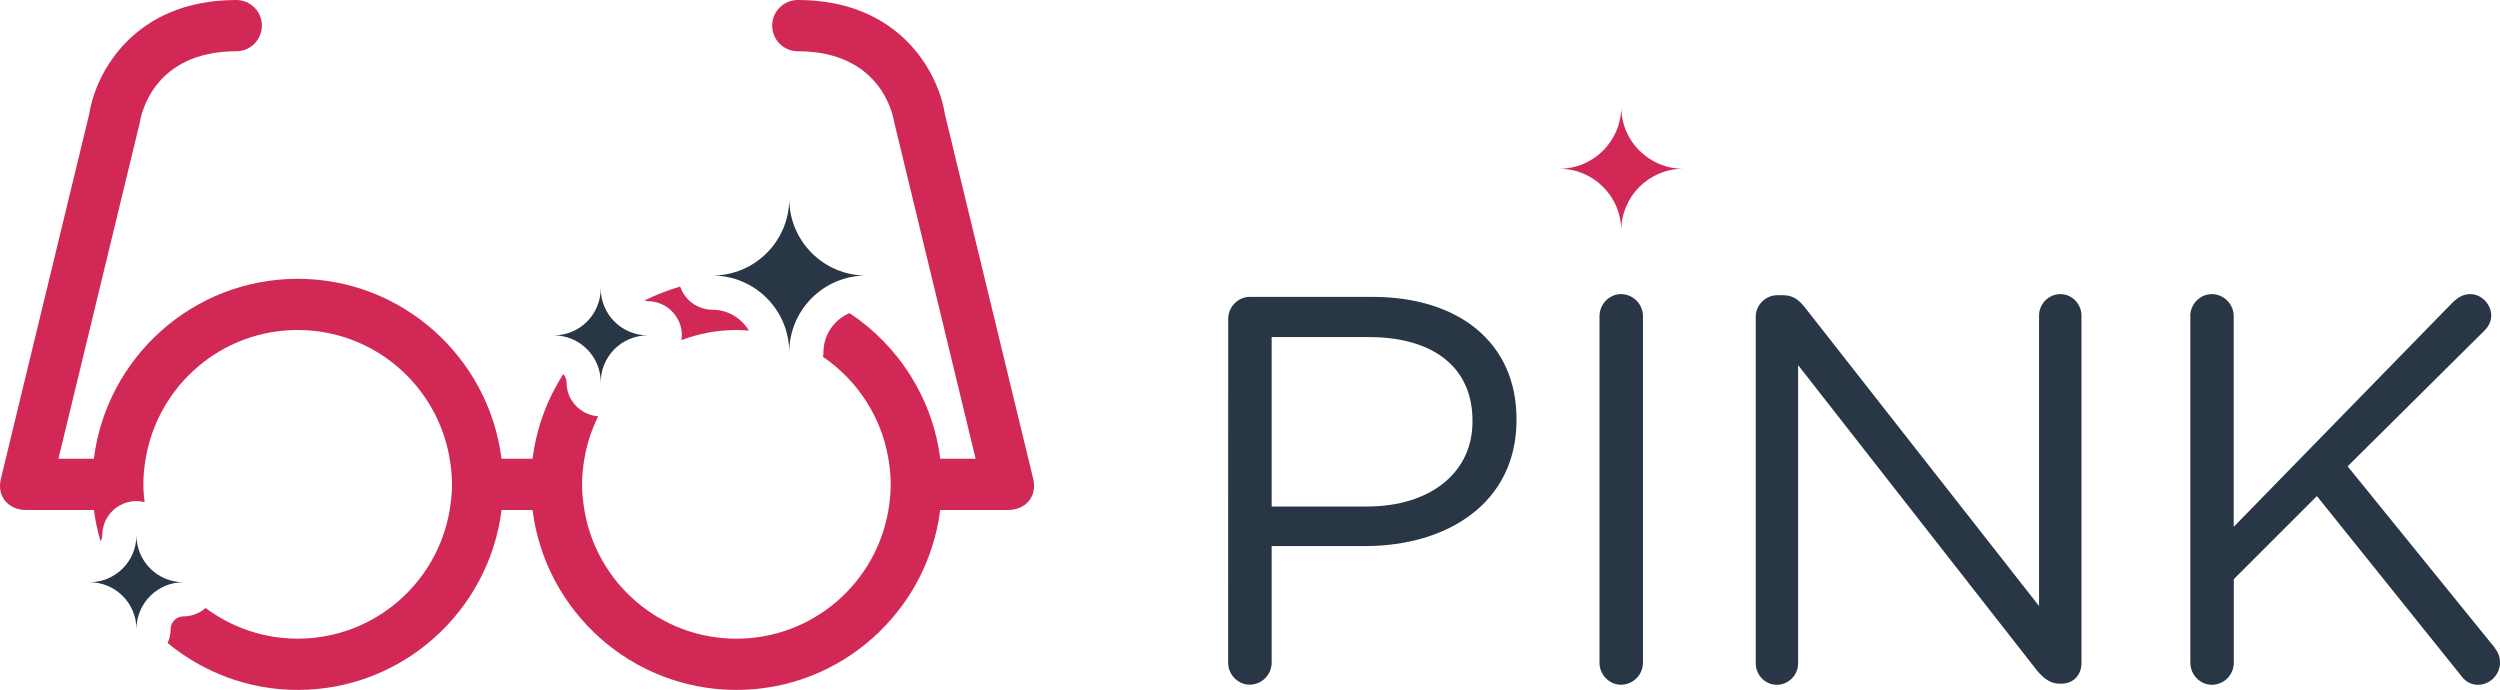
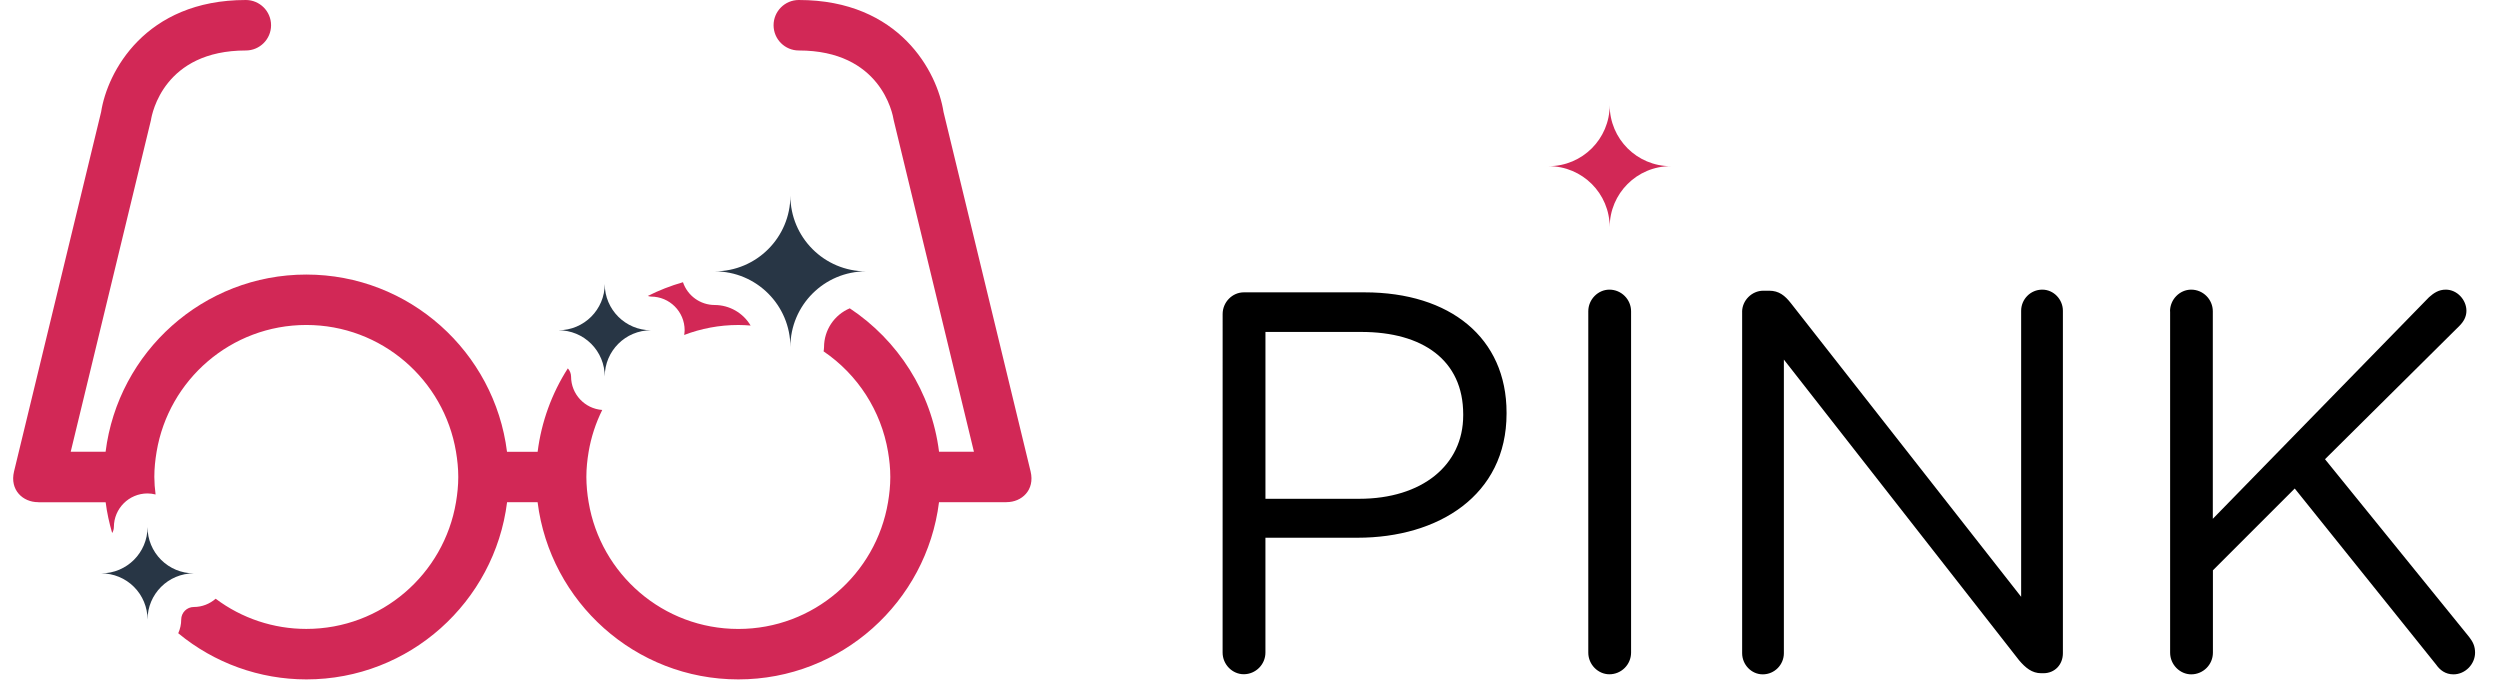
- <svg xmlns="http://www.w3.org/2000/svg" version="1.1" id="Layer_2" x="0px" y="0px" width="146.3px" height="40.375px" viewBox="0 0 146.3 40.375" enable-background="new 0 0 146.3 40.375" xml:space="preserve">
-   <g>
-     <path fill="#283645" d="M71.874,18.661c0-0.708,0.58-1.288,1.256-1.288h7.18c5.087,0,8.436,2.704,8.436,7.146v0.063 c0,4.86-4.057,7.373-8.854,7.373h-5.475v6.825c0,0.708-0.58,1.287-1.289,1.287c-0.676,0-1.256-0.58-1.256-1.287L71.874,18.661 L71.874,18.661z M79.988,29.641c3.734,0,6.182-1.996,6.182-4.959v-0.062c0-3.221-2.414-4.894-6.053-4.894h-5.699v9.917h5.57V29.641 z" />
-     <path fill="#283645" d="M93.603,18.5c0-0.708,0.579-1.288,1.255-1.288c0.709,0,1.288,0.58,1.288,1.288v20.283 c0,0.708-0.579,1.287-1.288,1.287c-0.676,0-1.255-0.579-1.255-1.287V18.5z" />
-     <path fill="#283645" d="M102.744,18.532c0-0.676,0.58-1.256,1.256-1.256h0.354c0.58,0,0.935,0.29,1.288,0.74l13.684,17.45V18.468 c0-0.676,0.547-1.256,1.256-1.256c0.676,0,1.225,0.58,1.225,1.256v20.349c0,0.677-0.48,1.19-1.158,1.19h-0.129 c-0.548,0-0.936-0.321-1.318-0.772l-13.976-17.867v17.449c0,0.677-0.547,1.257-1.257,1.257c-0.676,0-1.223-0.58-1.223-1.257V18.532 H102.744z" />
-     <path fill="#283645" d="M128.173,18.5c0-0.708,0.58-1.288,1.257-1.288c0.708,0,1.286,0.58,1.286,1.288v12.331l12.848-13.168 c0.29-0.257,0.579-0.451,0.998-0.451c0.676,0,1.225,0.612,1.225,1.256c0,0.354-0.162,0.644-0.42,0.901l-7.984,7.92l8.564,10.561 c0.225,0.291,0.354,0.547,0.354,0.936c0,0.676-0.577,1.288-1.285,1.288c-0.482,0-0.807-0.259-1.03-0.58l-8.401-10.464l-4.863,4.861 v4.895c0,0.708-0.578,1.288-1.286,1.288c-0.677,0-1.257-0.58-1.257-1.288V18.5H128.173z" />
+ <svg xmlns="http://www.w3.org/2000/svg" width="146.3" height="40.375" viewBox="0 0 147 41">
+   <path d="M71.874 18.661c0-.708.58-1.288 1.256-1.288h7.18c5.087 0 8.436 2.704 8.436 7.146v.063c0 4.86-4.057 7.373-8.854 7.373h-5.475v6.825c0 .708-.58 1.287-1.289 1.287-.676 0-1.256-.58-1.256-1.287l.002-20.119zm8.114 10.98c3.734 0 6.182-1.996 6.182-4.959v-.062c0-3.221-2.414-4.894-6.053-4.894h-5.699v9.917h5.57v-.002zM93.603 18.5c0-.708.579-1.288 1.255-1.288.709 0 1.288.58 1.288 1.288v20.283a1.29 1.29 0 0 1-1.288 1.287c-.676 0-1.255-.579-1.255-1.287V18.5zm9.141.032c0-.676.58-1.256 1.256-1.256h.354c.58 0 .935.29 1.288.74l13.684 17.45V18.468c0-.676.547-1.256 1.256-1.256.676 0 1.225.58 1.225 1.256v20.349c0 .677-.48 1.19-1.158 1.19h-.129c-.548 0-.936-.321-1.318-.772l-13.976-17.867v17.449c0 .677-.547 1.257-1.257 1.257-.676 0-1.223-.58-1.223-1.257V18.532h-.002zm25.429-.032c0-.708.58-1.288 1.257-1.288.708 0 1.286.58 1.286 1.288v12.331l12.848-13.168c.29-.257.579-.451.998-.451.676 0 1.225.612 1.225 1.256 0 .354-.162.644-.42.901l-7.984 7.92 8.564 10.561c.225.291.354.547.354.936 0 .676-.577 1.288-1.285 1.288-.482 0-.807-.259-1.03-.58l-8.401-10.464-4.863 4.861v4.895a1.29 1.29 0 0 1-1.286 1.288c-.677 0-1.257-.58-1.257-1.288V18.5h-.006z" />
+   <path fill="#D22856" d="M98.498 9.875a3.623 3.623 0 0 1-3.623-3.624 3.625 3.625 0 0 1-3.625 3.624 3.625 3.625 0 0 1 3.625 3.624 3.623 3.623 0 0 1 3.623-3.624z" />
+   <g fill="#D22856">
+     <path d="M43.094 19.313c.246 0 .489.014.73.033a2.491 2.491 0 0 0-2.136-1.221 1.994 1.994 0 0 1-1.884-1.354c-.727.208-1.425.482-2.089.816.062.017.122.038.188.038a2 2 0 0 1 2 2c0 .096-.015.188-.028.281 1-.382 2.084-.593 3.219-.593z" />
+     <path d="M60.462 28.016L55.287 6.651C54.926 4.303 52.694 0 46.688 0a1.5 1.5 0 1 0 0 3c4.856 0 5.575 3.729 5.639 4.143l4.767 19.701h-2.073c-.445-3.557-2.453-6.628-5.305-8.522a2.503 2.503 0 0 0-1.529 2.303c0 .088-.015.171-.026.256a9.034 9.034 0 0 1 3.829 5.965c.082.488.135.987.135 1.5 0 .512-.053 1.012-.135 1.5-.716 4.271-4.421 7.53-8.896 7.53-4.475 0-8.181-3.259-8.896-7.53a9.035 9.035 0 0 1-.135-1.5c0-.513.053-1.012.135-1.5a8.945 8.945 0 0 1 .808-2.484 1.994 1.994 0 0 1-1.852-1.984.739.739 0 0 0-.192-.488 11.95 11.95 0 0 0-1.795 4.957h-1.82c-.741-5.927-5.802-10.531-11.927-10.531S6.235 20.917 5.493 26.844H3.42L8.187 7.143C8.25 6.729 8.97 3 13.826 3a1.5 1.5 0 1 0 0-3C7.82 0 5.588 4.303 5.227 6.651L.052 28.016c-.266 1.109.531 1.826 1.426 1.826.012 0 .023.004.036.004h3.982c.079.629.215 1.237.387 1.831a.726.726 0 0 0 .102-.354 2 2 0 0 1 2-2c.166 0 .324.024.478.062a8.337 8.337 0 0 1-.074-1.042c0-.512.053-1.011.135-1.5.715-4.271 4.421-7.531 8.896-7.531s8.18 3.26 8.896 7.531c.082.489.135.988.135 1.5s-.053 1.012-.135 1.5c-.715 4.272-4.421 7.531-8.896 7.531a8.959 8.959 0 0 1-5.386-1.794c-.35.302-.8.491-1.299.491a.75.75 0 0 0-.749.748c0 .289-.065.563-.176.812a11.94 11.94 0 0 0 7.614 2.743c6.125 0 11.185-4.604 11.927-10.529h1.814c.742 5.926 5.802 10.529 11.927 10.529s11.186-4.604 11.927-10.529H59c.012 0 .023-.005.036-.005.895.002 1.692-.715 1.426-1.824z" />
  </g>
-   <path fill="#D22856" d="M98.498,9.875c-2.002,0-3.623-1.623-3.623-3.624c0,2.001-1.623,3.624-3.625,3.624 c2.002,0,3.625,1.623,3.625,3.624C94.875,11.498,96.496,9.875,98.498,9.875z" />
-   <g>
-     <path fill="#D22856" d="M43.094,19.313c0.246,0,0.489,0.014,0.73,0.033c-0.437-0.728-1.227-1.221-2.136-1.221 c-0.877,0-1.614-0.568-1.884-1.354c-0.727,0.208-1.425,0.482-2.089,0.816c0.062,0.017,0.122,0.038,0.188,0.038c1.104,0,2,0.896,2,2 c0,0.096-0.015,0.188-0.028,0.281C40.875,19.524,41.959,19.313,43.094,19.313z" />
-     <path fill="#D22856" d="M60.462,28.016c-0.002-0.009-5.175-21.365-5.175-21.365C54.926,4.303,52.694,0,46.688,0 c-0.829,0-1.5,0.671-1.5,1.5s0.671,1.5,1.5,1.5c4.856,0,5.575,3.729,5.639,4.143l4.767,19.701h-2.073 c-0.445-3.557-2.453-6.628-5.305-8.522c-0.897,0.379-1.529,1.269-1.529,2.303c0,0.088-0.015,0.171-0.026,0.256 c1.991,1.358,3.415,3.489,3.829,5.965c0.082,0.488,0.135,0.987,0.135,1.5c0,0.512-0.053,1.012-0.135,1.5 c-0.716,4.271-4.421,7.53-8.896,7.53c-4.475,0-8.181-3.259-8.896-7.53c-0.082-0.488-0.135-0.988-0.135-1.5 c0-0.513,0.053-1.012,0.135-1.5c0.147-0.879,0.427-1.712,0.808-2.484c-1.034-0.077-1.852-0.932-1.852-1.984 c0-0.189-0.077-0.357-0.192-0.488c-0.938,1.469-1.569,3.149-1.795,4.957h-1.82c-0.741-5.927-5.802-10.531-11.927-10.531 S6.235,20.917,5.493,26.844H3.42L8.187,7.143C8.25,6.729,8.97,3,13.826,3c0.829,0,1.5-0.671,1.5-1.5S14.655,0,13.826,0 C7.82,0,5.588,4.303,5.227,6.651c0,0-5.173,21.356-5.175,21.365c-0.266,1.109,0.531,1.826,1.426,1.826 c0.012,0,0.023,0.004,0.036,0.004h3.982c0.079,0.629,0.215,1.237,0.387,1.831c0.059-0.106,0.102-0.224,0.102-0.354 c0-1.104,0.896-2,2-2c0.166,0,0.324,0.024,0.478,0.062c-0.043-0.343-0.074-0.688-0.074-1.042c0-0.512,0.053-1.011,0.135-1.5 c0.715-4.271,4.421-7.531,8.896-7.531s8.18,3.26,8.896,7.531c0.082,0.489,0.135,0.988,0.135,1.5s-0.053,1.012-0.135,1.5 c-0.715,4.272-4.421,7.531-8.896,7.531c-2.022,0-3.883-0.67-5.386-1.794c-0.35,0.302-0.8,0.491-1.299,0.491 c-0.413,0-0.749,0.336-0.749,0.748c0,0.289-0.065,0.563-0.176,0.812c2.075,1.708,4.722,2.743,7.614,2.743 c6.125,0,11.185-4.604,11.927-10.529h1.814c0.742,5.926,5.802,10.529,11.927,10.529s11.186-4.604,11.927-10.529H59 c0.012,0,0.023-0.005,0.036-0.005C59.931,29.842,60.728,29.125,60.462,28.016z" />
-   </g>
-   <g>
-     <g>
-       <path fill="#283645" d="M50.686,16.125c-2.485,0-4.499-2.014-4.499-4.499c0,2.485-2.014,4.499-4.499,4.499 c2.485,0,4.499,2.014,4.499,4.499C46.187,18.139,48.2,16.125,50.686,16.125z" />
-     </g>
-   </g>
-   <g>
-     <g>
-       <path fill="#283645" d="M37.904,19.626c-1.519,0-2.749-1.23-2.749-2.749c0,1.519-1.23,2.749-2.749,2.749 c1.519,0,2.749,1.229,2.749,2.749C35.155,20.855,36.386,19.626,37.904,19.626z" />
-     </g>
-   </g>
-   <g>
-     <g>
-       <path fill="#283645" d="M10.734,34.072c-1.519,0-2.749-1.23-2.749-2.75c0,1.52-1.23,2.75-2.749,2.75 c1.519,0,2.749,1.229,2.749,2.748C7.985,35.303,9.215,34.072,10.734,34.072z" />
-     </g>
-   </g>
+   <path fill="#283645" d="M50.686 16.125a4.499 4.499 0 0 1-4.499-4.499 4.499 4.499 0 0 1-4.499 4.499 4.499 4.499 0 0 1 4.499 4.499 4.498 4.498 0 0 1 4.499-4.499zm-12.782 3.501a2.748 2.748 0 0 1-2.749-2.749 2.748 2.748 0 0 1-2.749 2.749 2.747 2.747 0 0 1 2.749 2.749 2.748 2.748 0 0 1 2.749-2.749zm-27.17 14.446a2.748 2.748 0 0 1-2.749-2.75c0 1.52-1.23 2.75-2.749 2.75a2.747 2.747 0 0 1 2.749 2.748 2.748 2.748 0 0 1 2.749-2.748z" />
</svg>
